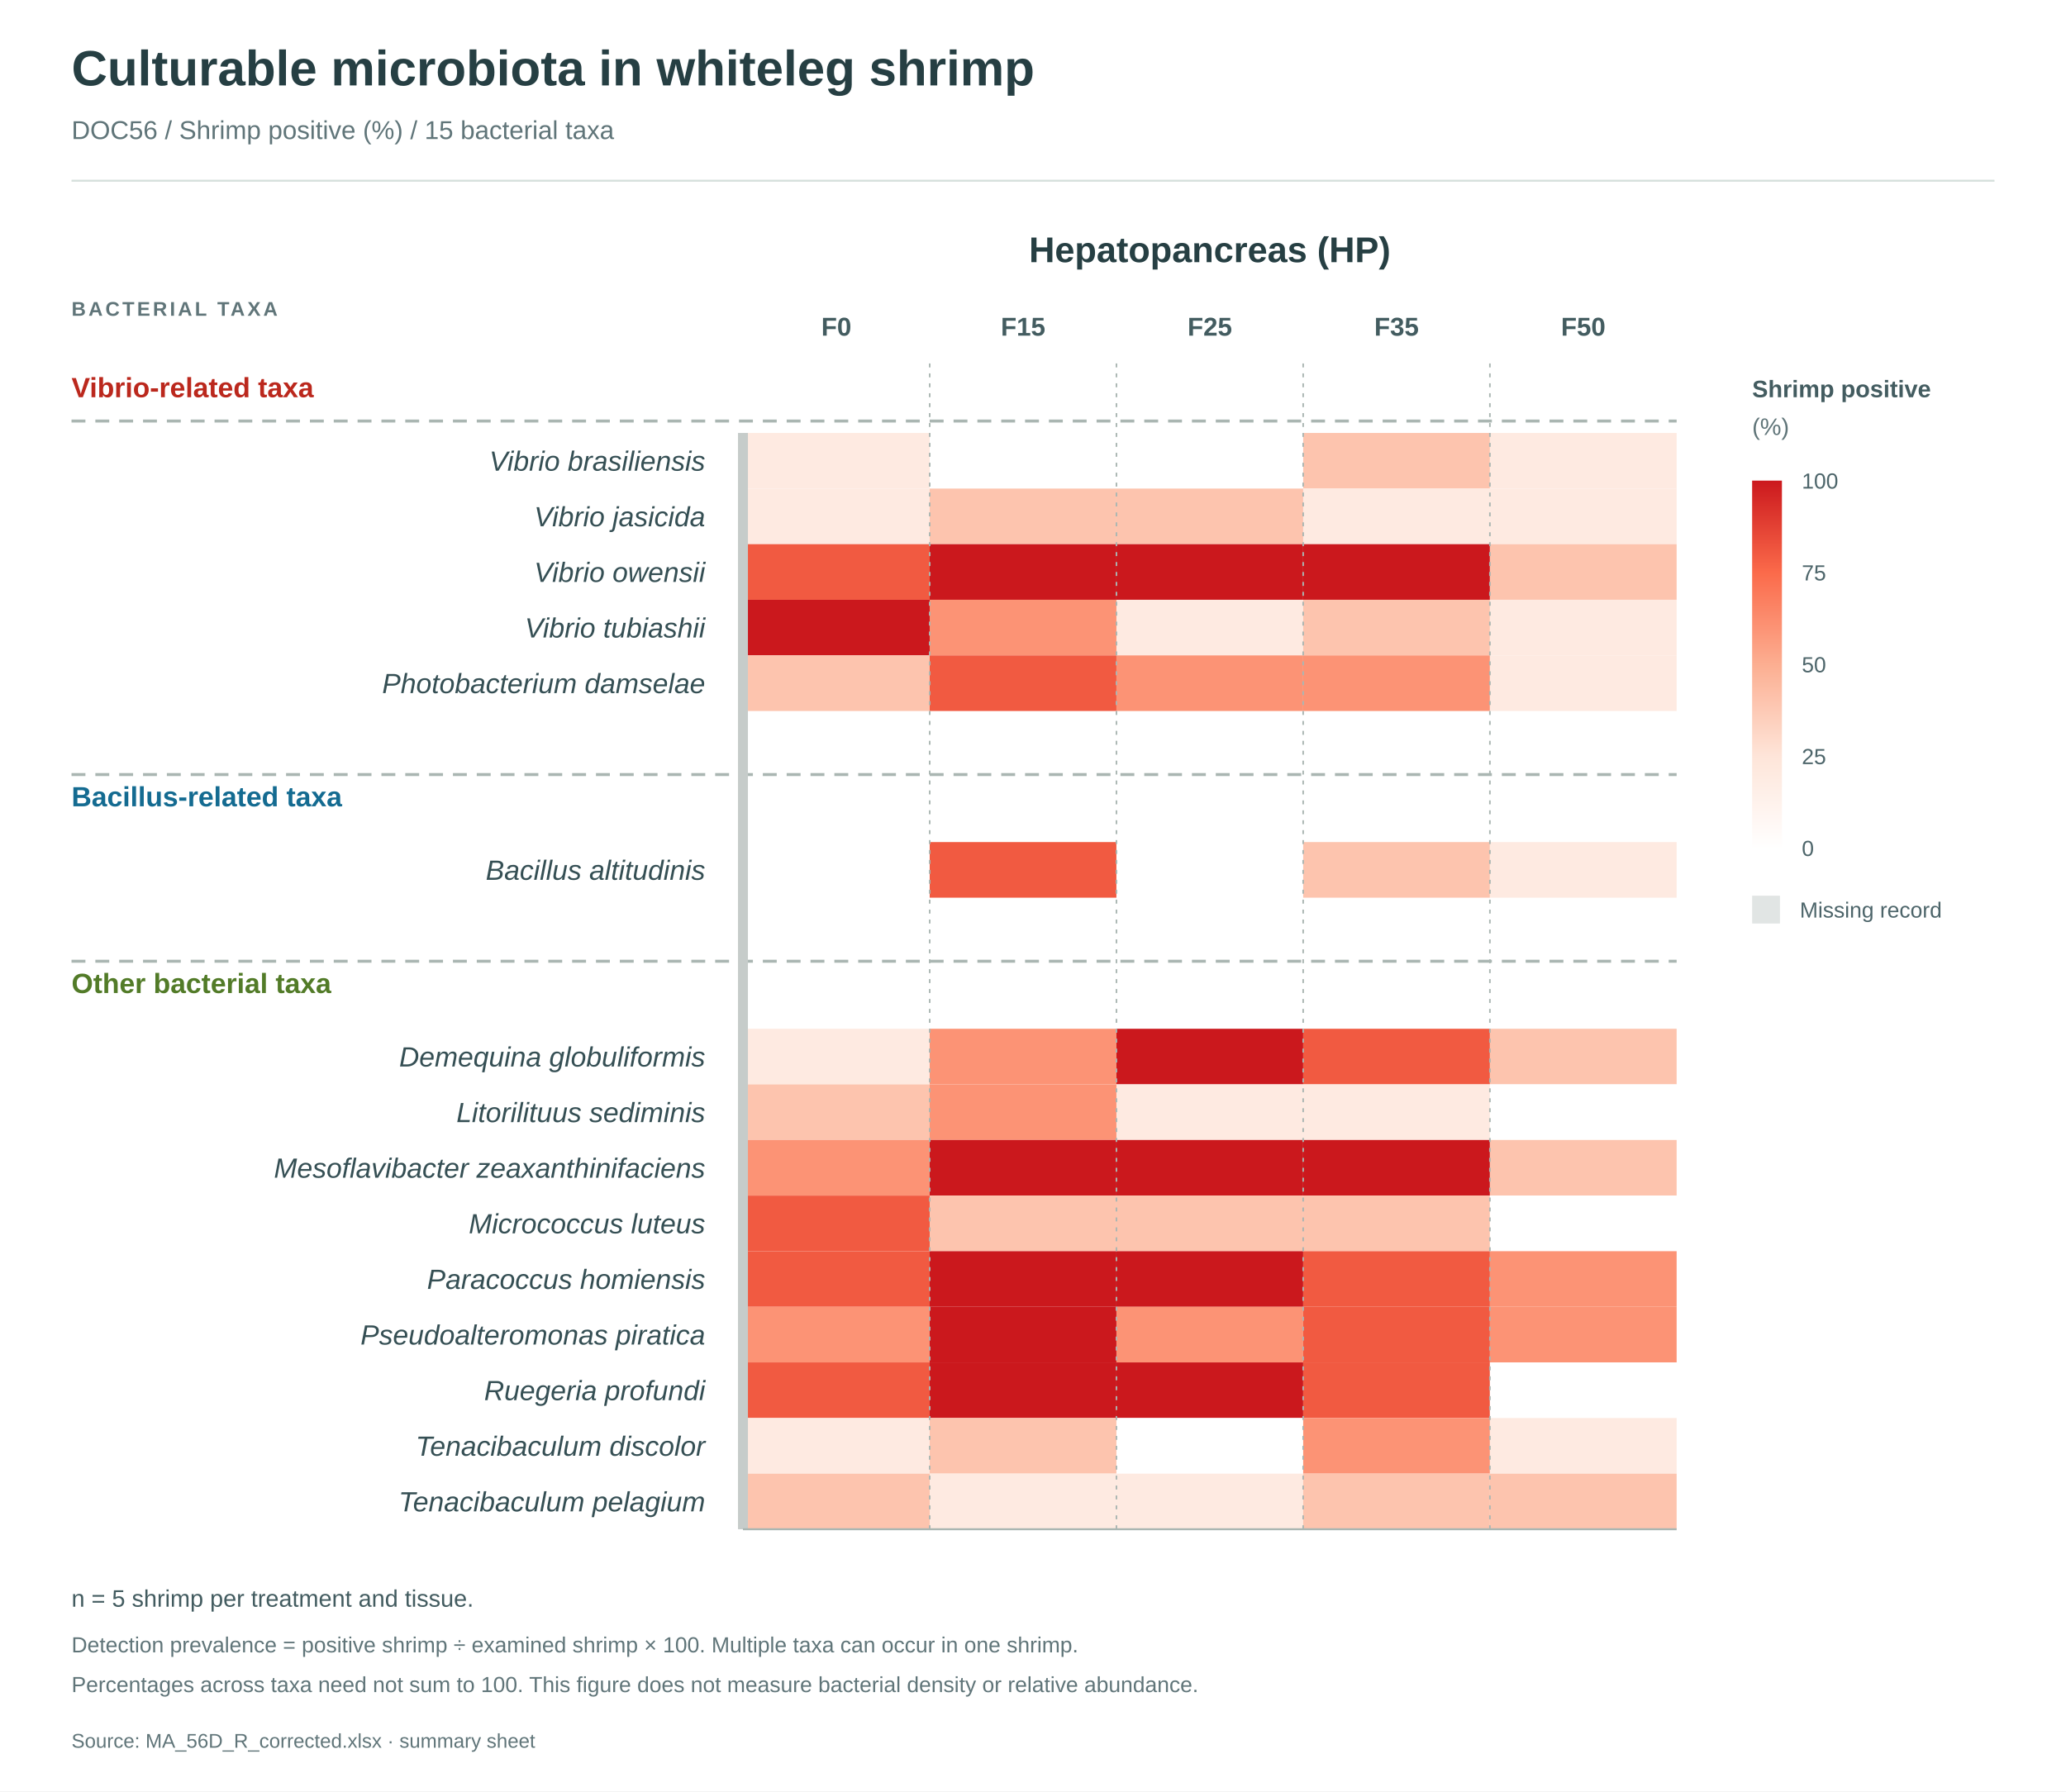
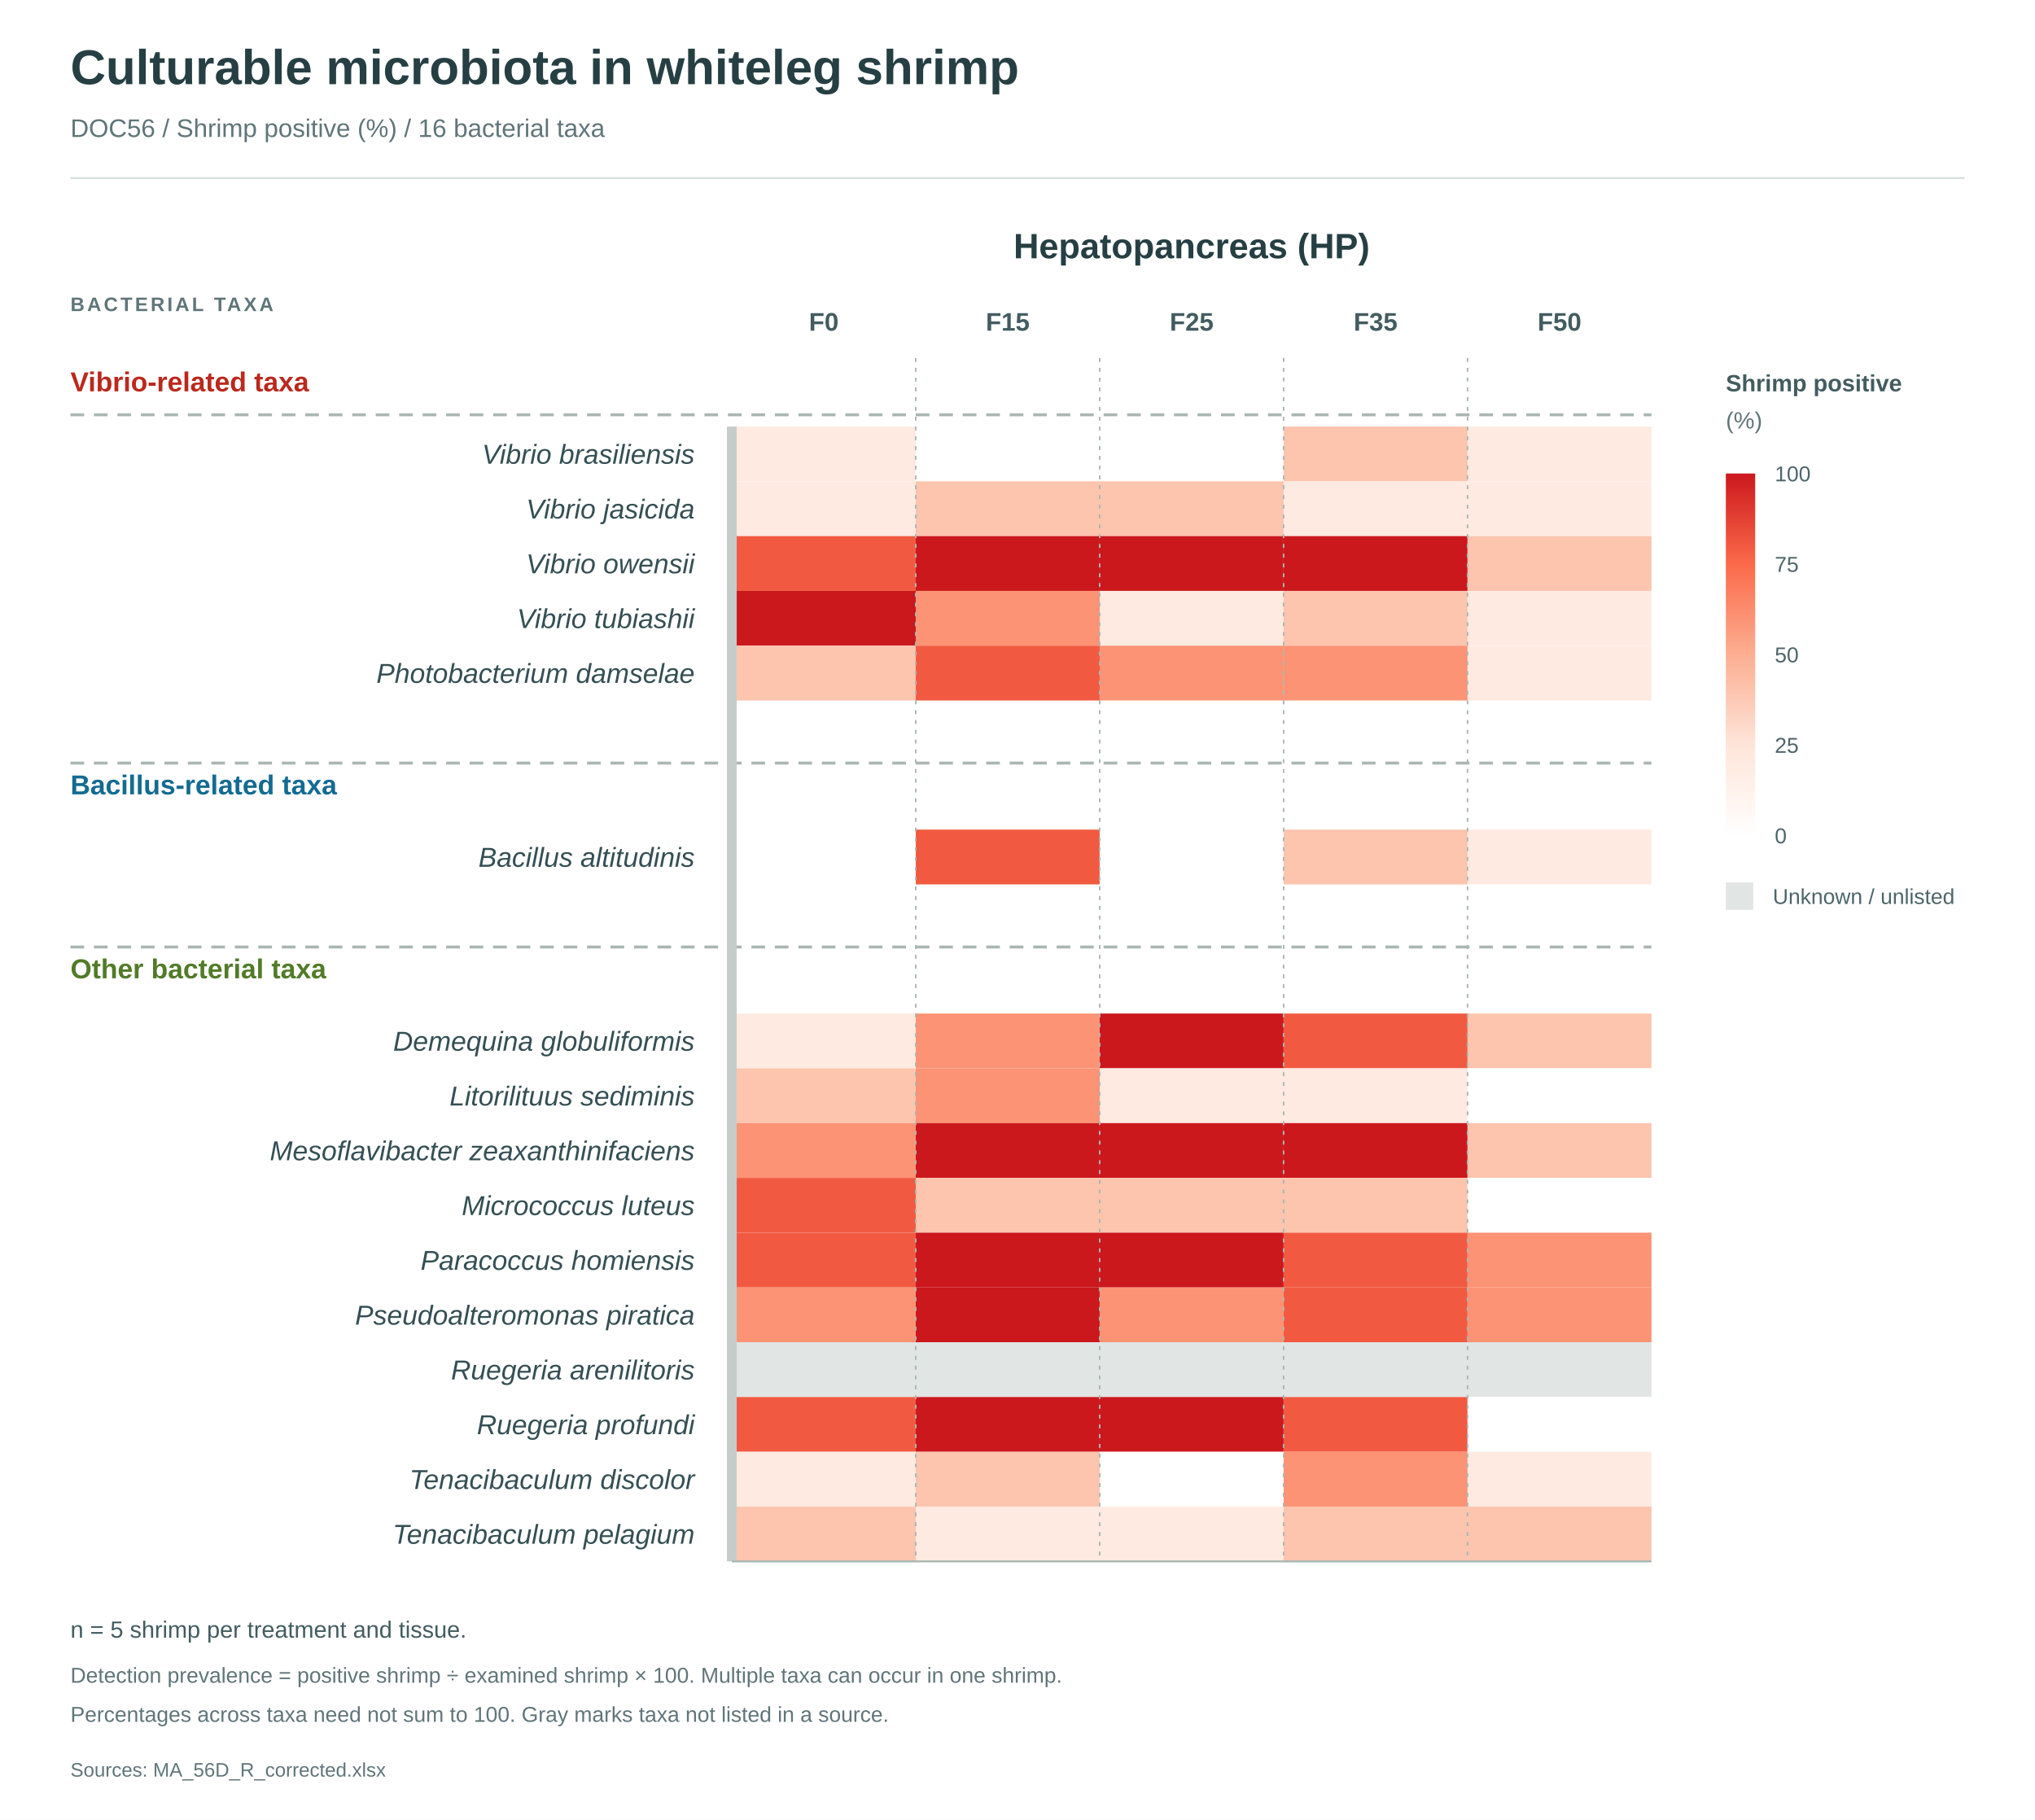
- <svg xmlns="http://www.w3.org/2000/svg" viewBox="0 0 1040 902" width="1040" height="902" class="heatmap single" role="img" aria-labelledby="heatmap-title" aria-describedby="heatmap-description" font-family="Arial, Helvetica, sans-serif" font-size="14">
+ <svg xmlns="http://www.w3.org/2000/svg" viewBox="0 0 1040 930" width="1040" height="930" class="heatmap single" role="img" aria-labelledby="heatmap-title" aria-describedby="heatmap-description" font-family="Arial, Helvetica, sans-serif" font-size="14">
  <g aria-hidden="true">
-     <rect width="1040" height="902" fill="#ffffff" />
+     <rect width="1040" height="930" fill="#ffffff" />
    <text x="36" y="43" font-size="25" font-weight="600" fill="#263f43">Culturable microbiota in whiteleg shrimp</text>
-     <text x="36" y="70" font-size="13" fill="#607579">DOC56  /  Shrimp positive (%)  /  15 bacterial taxa</text>
+     <text x="36" y="70" font-size="13" fill="#607579">DOC56  /  Shrimp positive (%)  /  16 bacterial taxa</text>
    <line x1="36" x2="1004" y1="91" y2="91" stroke="#d6e0dc" />
    <text x="36" y="159" font-size="10" font-weight="700" letter-spacing="1.3" fill="#607579">BACTERIAL TAXA</text>
    <text x="609" y="132" text-anchor="middle" font-size="18" font-weight="600" fill="#263f43">Hepatopancreas (HP)</text>
    <text x="421" y="169" text-anchor="middle" font-size="13" font-weight="700" fill="#435c60">F0</text>
    <text x="515" y="169" text-anchor="middle" font-size="13" font-weight="700" fill="#435c60">F15</text>
    <text x="609" y="169" text-anchor="middle" font-size="13" font-weight="700" fill="#435c60">F25</text>
    <text x="703" y="169" text-anchor="middle" font-size="13" font-weight="700" fill="#435c60">F35</text>
    <text x="797" y="169" text-anchor="middle" font-size="13" font-weight="700" fill="#435c60">F50</text>
    <text x="36" y="200" fill="#bb281d" font-size="14" font-weight="700">Vibrio-related taxa</text>
    <text x="36" y="406" fill="#146b91" font-size="14" font-weight="700">Bacillus-related taxa</text>
    <text x="36" y="500" fill="#527b28" font-size="14" font-weight="700">Other bacterial taxa</text>
    <text x="355" y="237" text-anchor="end" font-style="italic" font-size="14" fill="#354f54">Vibrio brasiliensis</text>
    <text x="355" y="265" text-anchor="end" font-style="italic" font-size="14" fill="#354f54">Vibrio jasicida</text>
    <text x="355" y="293" text-anchor="end" font-style="italic" font-size="14" fill="#354f54">Vibrio owensii</text>
    <text x="355" y="321" text-anchor="end" font-style="italic" font-size="14" fill="#354f54">Vibrio tubiashii</text>
    <text x="355" y="349" text-anchor="end" font-style="italic" font-size="14" fill="#354f54">Photobacterium damselae</text>
    <text x="355" y="443" text-anchor="end" font-style="italic" font-size="14" fill="#354f54">Bacillus altitudinis</text>
    <text x="355" y="537" text-anchor="end" font-style="italic" font-size="14" fill="#354f54">Demequina globuliformis</text>
    <text x="355" y="565" text-anchor="end" font-style="italic" font-size="14" fill="#354f54">Litorilituus sediminis</text>
    <text x="355" y="593" text-anchor="end" font-style="italic" font-size="14" fill="#354f54">Mesoflavibacter zeaxanthinifaciens</text>
    <text x="355" y="621" text-anchor="end" font-style="italic" font-size="14" fill="#354f54">Micrococcus luteus</text>
    <text x="355" y="649" text-anchor="end" font-style="italic" font-size="14" fill="#354f54">Paracoccus homiensis</text>
    <text x="355" y="677" text-anchor="end" font-style="italic" font-size="14" fill="#354f54">Pseudoalteromonas piratica</text>
-     <text x="355" y="705" text-anchor="end" font-style="italic" font-size="14" fill="#354f54">Ruegeria profundi</text>
-     <text x="355" y="733" text-anchor="end" font-style="italic" font-size="14" fill="#354f54">Tenacibaculum discolor</text>
-     <text x="355" y="761" text-anchor="end" font-style="italic" font-size="14" fill="#354f54">Tenacibaculum pelagium</text>
+     <text x="355" y="705" text-anchor="end" font-style="italic" font-size="14" fill="#354f54">Ruegeria arenilitoris</text>
+     <text x="355" y="733" text-anchor="end" font-style="italic" font-size="14" fill="#354f54">Ruegeria profundi</text>
+     <text x="355" y="761" text-anchor="end" font-style="italic" font-size="14" fill="#354f54">Tenacibaculum discolor</text>
+     <text x="355" y="789" text-anchor="end" font-style="italic" font-size="14" fill="#354f54">Tenacibaculum pelagium</text>
  </g>
  <g>
    <g>
-       <rect x="374" y="218" width="94" height="28" fill="#feeae1" class="cell" data-taxon="Vibrio brasiliensis" data-tissue="HP" data-treatment="F0" data-percent="20" />
-       <rect x="468" y="218" width="94" height="28" fill="#ffffff" class="cell" data-taxon="Vibrio brasiliensis" data-tissue="HP" data-treatment="F15" data-percent="0" />
-       <rect x="562" y="218" width="94" height="28" fill="#ffffff" class="cell" data-taxon="Vibrio brasiliensis" data-tissue="HP" data-treatment="F25" data-percent="0" />
-       <rect x="656" y="218" width="94" height="28" fill="#fdc4ae" class="cell" data-taxon="Vibrio brasiliensis" data-tissue="HP" data-treatment="F35" data-percent="40" />
-       <rect x="750" y="218" width="94" height="28" fill="#feeae1" class="cell" data-taxon="Vibrio brasiliensis" data-tissue="HP" data-treatment="F50" data-percent="20" />
+       <rect x="374" y="218" width="94" height="28" fill="#feeae1" class="cell" data-taxon="Vibrio brasiliensis" data-time="DOC56" data-tissue="HP" data-treatment="F0" data-percent="20" />
+       <rect x="468" y="218" width="94" height="28" fill="#ffffff" class="cell" data-taxon="Vibrio brasiliensis" data-time="DOC56" data-tissue="HP" data-treatment="F15" data-percent="0" />
+       <rect x="562" y="218" width="94" height="28" fill="#ffffff" class="cell" data-taxon="Vibrio brasiliensis" data-time="DOC56" data-tissue="HP" data-treatment="F25" data-percent="0" />
+       <rect x="656" y="218" width="94" height="28" fill="#fdc4ae" class="cell" data-taxon="Vibrio brasiliensis" data-time="DOC56" data-tissue="HP" data-treatment="F35" data-percent="40" />
+       <rect x="750" y="218" width="94" height="28" fill="#feeae1" class="cell" data-taxon="Vibrio brasiliensis" data-time="DOC56" data-tissue="HP" data-treatment="F50" data-percent="20" />
    </g>
    <g>
-       <rect x="374" y="246" width="94" height="28" fill="#feeae1" class="cell" data-taxon="Vibrio jasicida" data-tissue="HP" data-treatment="F0" data-percent="20" />
-       <rect x="468" y="246" width="94" height="28" fill="#fdc4ae" class="cell" data-taxon="Vibrio jasicida" data-tissue="HP" data-treatment="F15" data-percent="40" />
-       <rect x="562" y="246" width="94" height="28" fill="#fdc4ae" class="cell" data-taxon="Vibrio jasicida" data-tissue="HP" data-treatment="F25" data-percent="40" />
-       <rect x="656" y="246" width="94" height="28" fill="#feeae1" class="cell" data-taxon="Vibrio jasicida" data-tissue="HP" data-treatment="F35" data-percent="20" />
-       <rect x="750" y="246" width="94" height="28" fill="#feeae1" class="cell" data-taxon="Vibrio jasicida" data-tissue="HP" data-treatment="F50" data-percent="20" />
+       <rect x="374" y="246" width="94" height="28" fill="#feeae1" class="cell" data-taxon="Vibrio jasicida" data-time="DOC56" data-tissue="HP" data-treatment="F0" data-percent="20" />
+       <rect x="468" y="246" width="94" height="28" fill="#fdc4ae" class="cell" data-taxon="Vibrio jasicida" data-time="DOC56" data-tissue="HP" data-treatment="F15" data-percent="40" />
+       <rect x="562" y="246" width="94" height="28" fill="#fdc4ae" class="cell" data-taxon="Vibrio jasicida" data-time="DOC56" data-tissue="HP" data-treatment="F25" data-percent="40" />
+       <rect x="656" y="246" width="94" height="28" fill="#feeae1" class="cell" data-taxon="Vibrio jasicida" data-time="DOC56" data-tissue="HP" data-treatment="F35" data-percent="20" />
+       <rect x="750" y="246" width="94" height="28" fill="#feeae1" class="cell" data-taxon="Vibrio jasicida" data-time="DOC56" data-tissue="HP" data-treatment="F50" data-percent="20" />
    </g>
    <g>
-       <rect x="374" y="274" width="94" height="28" fill="#f15a41" class="cell" data-taxon="Vibrio owensii" data-tissue="HP" data-treatment="F0" data-percent="80" />
-       <rect x="468" y="274" width="94" height="28" fill="#cb181d" class="cell" data-taxon="Vibrio owensii" data-tissue="HP" data-treatment="F15" data-percent="100" />
-       <rect x="562" y="274" width="94" height="28" fill="#cb181d" class="cell" data-taxon="Vibrio owensii" data-tissue="HP" data-treatment="F25" data-percent="100" />
-       <rect x="656" y="274" width="94" height="28" fill="#cb181d" class="cell" data-taxon="Vibrio owensii" data-tissue="HP" data-treatment="F35" data-percent="100" />
-       <rect x="750" y="274" width="94" height="28" fill="#fdc4ae" class="cell" data-taxon="Vibrio owensii" data-tissue="HP" data-treatment="F50" data-percent="40" />
+       <rect x="374" y="274" width="94" height="28" fill="#f15a41" class="cell" data-taxon="Vibrio owensii" data-time="DOC56" data-tissue="HP" data-treatment="F0" data-percent="80" />
+       <rect x="468" y="274" width="94" height="28" fill="#cb181d" class="cell" data-taxon="Vibrio owensii" data-time="DOC56" data-tissue="HP" data-treatment="F15" data-percent="100" />
+       <rect x="562" y="274" width="94" height="28" fill="#cb181d" class="cell" data-taxon="Vibrio owensii" data-time="DOC56" data-tissue="HP" data-treatment="F25" data-percent="100" />
+       <rect x="656" y="274" width="94" height="28" fill="#cb181d" class="cell" data-taxon="Vibrio owensii" data-time="DOC56" data-tissue="HP" data-treatment="F35" data-percent="100" />
+       <rect x="750" y="274" width="94" height="28" fill="#fdc4ae" class="cell" data-taxon="Vibrio owensii" data-time="DOC56" data-tissue="HP" data-treatment="F50" data-percent="40" />
    </g>
    <g>
-       <rect x="374" y="302" width="94" height="28" fill="#cb181d" class="cell" data-taxon="Vibrio tubiashii" data-tissue="HP" data-treatment="F0" data-percent="100" />
-       <rect x="468" y="302" width="94" height="28" fill="#fc9375" class="cell" data-taxon="Vibrio tubiashii" data-tissue="HP" data-treatment="F15" data-percent="60" />
-       <rect x="562" y="302" width="94" height="28" fill="#feeae1" class="cell" data-taxon="Vibrio tubiashii" data-tissue="HP" data-treatment="F25" data-percent="20" />
-       <rect x="656" y="302" width="94" height="28" fill="#fdc4ae" class="cell" data-taxon="Vibrio tubiashii" data-tissue="HP" data-treatment="F35" data-percent="40" />
-       <rect x="750" y="302" width="94" height="28" fill="#feeae1" class="cell" data-taxon="Vibrio tubiashii" data-tissue="HP" data-treatment="F50" data-percent="20" />
+       <rect x="374" y="302" width="94" height="28" fill="#cb181d" class="cell" data-taxon="Vibrio tubiashii" data-time="DOC56" data-tissue="HP" data-treatment="F0" data-percent="100" />
+       <rect x="468" y="302" width="94" height="28" fill="#fc9375" class="cell" data-taxon="Vibrio tubiashii" data-time="DOC56" data-tissue="HP" data-treatment="F15" data-percent="60" />
+       <rect x="562" y="302" width="94" height="28" fill="#feeae1" class="cell" data-taxon="Vibrio tubiashii" data-time="DOC56" data-tissue="HP" data-treatment="F25" data-percent="20" />
+       <rect x="656" y="302" width="94" height="28" fill="#fdc4ae" class="cell" data-taxon="Vibrio tubiashii" data-time="DOC56" data-tissue="HP" data-treatment="F35" data-percent="40" />
+       <rect x="750" y="302" width="94" height="28" fill="#feeae1" class="cell" data-taxon="Vibrio tubiashii" data-time="DOC56" data-tissue="HP" data-treatment="F50" data-percent="20" />
    </g>
    <g>
-       <rect x="374" y="330" width="94" height="28" fill="#fdc4ae" class="cell" data-taxon="Photobacterium damselae" data-tissue="HP" data-treatment="F0" data-percent="40" />
-       <rect x="468" y="330" width="94" height="28" fill="#f15a41" class="cell" data-taxon="Photobacterium damselae" data-tissue="HP" data-treatment="F15" data-percent="80" />
-       <rect x="562" y="330" width="94" height="28" fill="#fc9375" class="cell" data-taxon="Photobacterium damselae" data-tissue="HP" data-treatment="F25" data-percent="60" />
-       <rect x="656" y="330" width="94" height="28" fill="#fc9375" class="cell" data-taxon="Photobacterium damselae" data-tissue="HP" data-treatment="F35" data-percent="60" />
-       <rect x="750" y="330" width="94" height="28" fill="#feeae1" class="cell" data-taxon="Photobacterium damselae" data-tissue="HP" data-treatment="F50" data-percent="20" />
+       <rect x="374" y="330" width="94" height="28" fill="#fdc4ae" class="cell" data-taxon="Photobacterium damselae" data-time="DOC56" data-tissue="HP" data-treatment="F0" data-percent="40" />
+       <rect x="468" y="330" width="94" height="28" fill="#f15a41" class="cell" data-taxon="Photobacterium damselae" data-time="DOC56" data-tissue="HP" data-treatment="F15" data-percent="80" />
+       <rect x="562" y="330" width="94" height="28" fill="#fc9375" class="cell" data-taxon="Photobacterium damselae" data-time="DOC56" data-tissue="HP" data-treatment="F25" data-percent="60" />
+       <rect x="656" y="330" width="94" height="28" fill="#fc9375" class="cell" data-taxon="Photobacterium damselae" data-time="DOC56" data-tissue="HP" data-treatment="F35" data-percent="60" />
+       <rect x="750" y="330" width="94" height="28" fill="#feeae1" class="cell" data-taxon="Photobacterium damselae" data-time="DOC56" data-tissue="HP" data-treatment="F50" data-percent="20" />
    </g>
    <g>
-       <rect x="374" y="424" width="94" height="28" fill="#ffffff" class="cell" data-taxon="Bacillus altitudinis" data-tissue="HP" data-treatment="F0" data-percent="0" />
-       <rect x="468" y="424" width="94" height="28" fill="#f15a41" class="cell" data-taxon="Bacillus altitudinis" data-tissue="HP" data-treatment="F15" data-percent="80" />
-       <rect x="562" y="424" width="94" height="28" fill="#ffffff" class="cell" data-taxon="Bacillus altitudinis" data-tissue="HP" data-treatment="F25" data-percent="0" />
-       <rect x="656" y="424" width="94" height="28" fill="#fdc4ae" class="cell" data-taxon="Bacillus altitudinis" data-tissue="HP" data-treatment="F35" data-percent="40" />
-       <rect x="750" y="424" width="94" height="28" fill="#feeae1" class="cell" data-taxon="Bacillus altitudinis" data-tissue="HP" data-treatment="F50" data-percent="20" />
+       <rect x="374" y="424" width="94" height="28" fill="#ffffff" class="cell" data-taxon="Bacillus altitudinis" data-time="DOC56" data-tissue="HP" data-treatment="F0" data-percent="0" />
+       <rect x="468" y="424" width="94" height="28" fill="#f15a41" class="cell" data-taxon="Bacillus altitudinis" data-time="DOC56" data-tissue="HP" data-treatment="F15" data-percent="80" />
+       <rect x="562" y="424" width="94" height="28" fill="#ffffff" class="cell" data-taxon="Bacillus altitudinis" data-time="DOC56" data-tissue="HP" data-treatment="F25" data-percent="0" />
+       <rect x="656" y="424" width="94" height="28" fill="#fdc4ae" class="cell" data-taxon="Bacillus altitudinis" data-time="DOC56" data-tissue="HP" data-treatment="F35" data-percent="40" />
+       <rect x="750" y="424" width="94" height="28" fill="#feeae1" class="cell" data-taxon="Bacillus altitudinis" data-time="DOC56" data-tissue="HP" data-treatment="F50" data-percent="20" />
    </g>
    <g>
-       <rect x="374" y="518" width="94" height="28" fill="#feeae1" class="cell" data-taxon="Demequina globuliformis" data-tissue="HP" data-treatment="F0" data-percent="20" />
-       <rect x="468" y="518" width="94" height="28" fill="#fc9375" class="cell" data-taxon="Demequina globuliformis" data-tissue="HP" data-treatment="F15" data-percent="60" />
-       <rect x="562" y="518" width="94" height="28" fill="#cb181d" class="cell" data-taxon="Demequina globuliformis" data-tissue="HP" data-treatment="F25" data-percent="100" />
-       <rect x="656" y="518" width="94" height="28" fill="#f15a41" class="cell" data-taxon="Demequina globuliformis" data-tissue="HP" data-treatment="F35" data-percent="80" />
-       <rect x="750" y="518" width="94" height="28" fill="#fdc4ae" class="cell" data-taxon="Demequina globuliformis" data-tissue="HP" data-treatment="F50" data-percent="40" />
+       <rect x="374" y="518" width="94" height="28" fill="#feeae1" class="cell" data-taxon="Demequina globuliformis" data-time="DOC56" data-tissue="HP" data-treatment="F0" data-percent="20" />
+       <rect x="468" y="518" width="94" height="28" fill="#fc9375" class="cell" data-taxon="Demequina globuliformis" data-time="DOC56" data-tissue="HP" data-treatment="F15" data-percent="60" />
+       <rect x="562" y="518" width="94" height="28" fill="#cb181d" class="cell" data-taxon="Demequina globuliformis" data-time="DOC56" data-tissue="HP" data-treatment="F25" data-percent="100" />
+       <rect x="656" y="518" width="94" height="28" fill="#f15a41" class="cell" data-taxon="Demequina globuliformis" data-time="DOC56" data-tissue="HP" data-treatment="F35" data-percent="80" />
+       <rect x="750" y="518" width="94" height="28" fill="#fdc4ae" class="cell" data-taxon="Demequina globuliformis" data-time="DOC56" data-tissue="HP" data-treatment="F50" data-percent="40" />
    </g>
    <g>
-       <rect x="374" y="546" width="94" height="28" fill="#fdc4ae" class="cell" data-taxon="Litorilituus sediminis" data-tissue="HP" data-treatment="F0" data-percent="40" />
-       <rect x="468" y="546" width="94" height="28" fill="#fc9375" class="cell" data-taxon="Litorilituus sediminis" data-tissue="HP" data-treatment="F15" data-percent="60" />
-       <rect x="562" y="546" width="94" height="28" fill="#feeae1" class="cell" data-taxon="Litorilituus sediminis" data-tissue="HP" data-treatment="F25" data-percent="20" />
-       <rect x="656" y="546" width="94" height="28" fill="#feeae1" class="cell" data-taxon="Litorilituus sediminis" data-tissue="HP" data-treatment="F35" data-percent="20" />
-       <rect x="750" y="546" width="94" height="28" fill="#ffffff" class="cell" data-taxon="Litorilituus sediminis" data-tissue="HP" data-treatment="F50" data-percent="0" />
+       <rect x="374" y="546" width="94" height="28" fill="#fdc4ae" class="cell" data-taxon="Litorilituus sediminis" data-time="DOC56" data-tissue="HP" data-treatment="F0" data-percent="40" />
+       <rect x="468" y="546" width="94" height="28" fill="#fc9375" class="cell" data-taxon="Litorilituus sediminis" data-time="DOC56" data-tissue="HP" data-treatment="F15" data-percent="60" />
+       <rect x="562" y="546" width="94" height="28" fill="#feeae1" class="cell" data-taxon="Litorilituus sediminis" data-time="DOC56" data-tissue="HP" data-treatment="F25" data-percent="20" />
+       <rect x="656" y="546" width="94" height="28" fill="#feeae1" class="cell" data-taxon="Litorilituus sediminis" data-time="DOC56" data-tissue="HP" data-treatment="F35" data-percent="20" />
+       <rect x="750" y="546" width="94" height="28" fill="#ffffff" class="cell" data-taxon="Litorilituus sediminis" data-time="DOC56" data-tissue="HP" data-treatment="F50" data-percent="0" />
    </g>
    <g>
-       <rect x="374" y="574" width="94" height="28" fill="#fc9375" class="cell" data-taxon="Mesoflavibacter zeaxanthinifaciens" data-tissue="HP" data-treatment="F0" data-percent="60" />
-       <rect x="468" y="574" width="94" height="28" fill="#cb181d" class="cell" data-taxon="Mesoflavibacter zeaxanthinifaciens" data-tissue="HP" data-treatment="F15" data-percent="100" />
-       <rect x="562" y="574" width="94" height="28" fill="#cb181d" class="cell" data-taxon="Mesoflavibacter zeaxanthinifaciens" data-tissue="HP" data-treatment="F25" data-percent="100" />
-       <rect x="656" y="574" width="94" height="28" fill="#cb181d" class="cell" data-taxon="Mesoflavibacter zeaxanthinifaciens" data-tissue="HP" data-treatment="F35" data-percent="100" />
-       <rect x="750" y="574" width="94" height="28" fill="#fdc4ae" class="cell" data-taxon="Mesoflavibacter zeaxanthinifaciens" data-tissue="HP" data-treatment="F50" data-percent="40" />
+       <rect x="374" y="574" width="94" height="28" fill="#fc9375" class="cell" data-taxon="Mesoflavibacter zeaxanthinifaciens" data-time="DOC56" data-tissue="HP" data-treatment="F0" data-percent="60" />
+       <rect x="468" y="574" width="94" height="28" fill="#cb181d" class="cell" data-taxon="Mesoflavibacter zeaxanthinifaciens" data-time="DOC56" data-tissue="HP" data-treatment="F15" data-percent="100" />
+       <rect x="562" y="574" width="94" height="28" fill="#cb181d" class="cell" data-taxon="Mesoflavibacter zeaxanthinifaciens" data-time="DOC56" data-tissue="HP" data-treatment="F25" data-percent="100" />
+       <rect x="656" y="574" width="94" height="28" fill="#cb181d" class="cell" data-taxon="Mesoflavibacter zeaxanthinifaciens" data-time="DOC56" data-tissue="HP" data-treatment="F35" data-percent="100" />
+       <rect x="750" y="574" width="94" height="28" fill="#fdc4ae" class="cell" data-taxon="Mesoflavibacter zeaxanthinifaciens" data-time="DOC56" data-tissue="HP" data-treatment="F50" data-percent="40" />
    </g>
    <g>
-       <rect x="374" y="602" width="94" height="28" fill="#f15a41" class="cell" data-taxon="Micrococcus luteus" data-tissue="HP" data-treatment="F0" data-percent="80" />
-       <rect x="468" y="602" width="94" height="28" fill="#fdc4ae" class="cell" data-taxon="Micrococcus luteus" data-tissue="HP" data-treatment="F15" data-percent="40" />
-       <rect x="562" y="602" width="94" height="28" fill="#fdc4ae" class="cell" data-taxon="Micrococcus luteus" data-tissue="HP" data-treatment="F25" data-percent="40" />
-       <rect x="656" y="602" width="94" height="28" fill="#fdc4ae" class="cell" data-taxon="Micrococcus luteus" data-tissue="HP" data-treatment="F35" data-percent="40" />
-       <rect x="750" y="602" width="94" height="28" fill="#ffffff" class="cell" data-taxon="Micrococcus luteus" data-tissue="HP" data-treatment="F50" data-percent="0" />
+       <rect x="374" y="602" width="94" height="28" fill="#f15a41" class="cell" data-taxon="Micrococcus luteus" data-time="DOC56" data-tissue="HP" data-treatment="F0" data-percent="80" />
+       <rect x="468" y="602" width="94" height="28" fill="#fdc4ae" class="cell" data-taxon="Micrococcus luteus" data-time="DOC56" data-tissue="HP" data-treatment="F15" data-percent="40" />
+       <rect x="562" y="602" width="94" height="28" fill="#fdc4ae" class="cell" data-taxon="Micrococcus luteus" data-time="DOC56" data-tissue="HP" data-treatment="F25" data-percent="40" />
+       <rect x="656" y="602" width="94" height="28" fill="#fdc4ae" class="cell" data-taxon="Micrococcus luteus" data-time="DOC56" data-tissue="HP" data-treatment="F35" data-percent="40" />
+       <rect x="750" y="602" width="94" height="28" fill="#ffffff" class="cell" data-taxon="Micrococcus luteus" data-time="DOC56" data-tissue="HP" data-treatment="F50" data-percent="0" />
    </g>
    <g>
-       <rect x="374" y="630" width="94" height="28" fill="#f15a41" class="cell" data-taxon="Paracoccus homiensis" data-tissue="HP" data-treatment="F0" data-percent="80" />
-       <rect x="468" y="630" width="94" height="28" fill="#cb181d" class="cell" data-taxon="Paracoccus homiensis" data-tissue="HP" data-treatment="F15" data-percent="100" />
-       <rect x="562" y="630" width="94" height="28" fill="#cb181d" class="cell" data-taxon="Paracoccus homiensis" data-tissue="HP" data-treatment="F25" data-percent="100" />
-       <rect x="656" y="630" width="94" height="28" fill="#f15a41" class="cell" data-taxon="Paracoccus homiensis" data-tissue="HP" data-treatment="F35" data-percent="80" />
-       <rect x="750" y="630" width="94" height="28" fill="#fc9375" class="cell" data-taxon="Paracoccus homiensis" data-tissue="HP" data-treatment="F50" data-percent="60" />
+       <rect x="374" y="630" width="94" height="28" fill="#f15a41" class="cell" data-taxon="Paracoccus homiensis" data-time="DOC56" data-tissue="HP" data-treatment="F0" data-percent="80" />
+       <rect x="468" y="630" width="94" height="28" fill="#cb181d" class="cell" data-taxon="Paracoccus homiensis" data-time="DOC56" data-tissue="HP" data-treatment="F15" data-percent="100" />
+       <rect x="562" y="630" width="94" height="28" fill="#cb181d" class="cell" data-taxon="Paracoccus homiensis" data-time="DOC56" data-tissue="HP" data-treatment="F25" data-percent="100" />
+       <rect x="656" y="630" width="94" height="28" fill="#f15a41" class="cell" data-taxon="Paracoccus homiensis" data-time="DOC56" data-tissue="HP" data-treatment="F35" data-percent="80" />
+       <rect x="750" y="630" width="94" height="28" fill="#fc9375" class="cell" data-taxon="Paracoccus homiensis" data-time="DOC56" data-tissue="HP" data-treatment="F50" data-percent="60" />
    </g>
    <g>
-       <rect x="374" y="658" width="94" height="28" fill="#fc9375" class="cell" data-taxon="Pseudoalteromonas piratica" data-tissue="HP" data-treatment="F0" data-percent="60" />
-       <rect x="468" y="658" width="94" height="28" fill="#cb181d" class="cell" data-taxon="Pseudoalteromonas piratica" data-tissue="HP" data-treatment="F15" data-percent="100" />
-       <rect x="562" y="658" width="94" height="28" fill="#fc9375" class="cell" data-taxon="Pseudoalteromonas piratica" data-tissue="HP" data-treatment="F25" data-percent="60" />
-       <rect x="656" y="658" width="94" height="28" fill="#f15a41" class="cell" data-taxon="Pseudoalteromonas piratica" data-tissue="HP" data-treatment="F35" data-percent="80" />
-       <rect x="750" y="658" width="94" height="28" fill="#fc9375" class="cell" data-taxon="Pseudoalteromonas piratica" data-tissue="HP" data-treatment="F50" data-percent="60" />
+       <rect x="374" y="658" width="94" height="28" fill="#fc9375" class="cell" data-taxon="Pseudoalteromonas piratica" data-time="DOC56" data-tissue="HP" data-treatment="F0" data-percent="60" />
+       <rect x="468" y="658" width="94" height="28" fill="#cb181d" class="cell" data-taxon="Pseudoalteromonas piratica" data-time="DOC56" data-tissue="HP" data-treatment="F15" data-percent="100" />
+       <rect x="562" y="658" width="94" height="28" fill="#fc9375" class="cell" data-taxon="Pseudoalteromonas piratica" data-time="DOC56" data-tissue="HP" data-treatment="F25" data-percent="60" />
+       <rect x="656" y="658" width="94" height="28" fill="#f15a41" class="cell" data-taxon="Pseudoalteromonas piratica" data-time="DOC56" data-tissue="HP" data-treatment="F35" data-percent="80" />
+       <rect x="750" y="658" width="94" height="28" fill="#fc9375" class="cell" data-taxon="Pseudoalteromonas piratica" data-time="DOC56" data-tissue="HP" data-treatment="F50" data-percent="60" />
    </g>
    <g>
-       <rect x="374" y="686" width="94" height="28" fill="#f15a41" class="cell" data-taxon="Ruegeria profundi" data-tissue="HP" data-treatment="F0" data-percent="80" />
-       <rect x="468" y="686" width="94" height="28" fill="#cb181d" class="cell" data-taxon="Ruegeria profundi" data-tissue="HP" data-treatment="F15" data-percent="100" />
-       <rect x="562" y="686" width="94" height="28" fill="#cb181d" class="cell" data-taxon="Ruegeria profundi" data-tissue="HP" data-treatment="F25" data-percent="100" />
-       <rect x="656" y="686" width="94" height="28" fill="#f15a41" class="cell" data-taxon="Ruegeria profundi" data-tissue="HP" data-treatment="F35" data-percent="80" />
-       <rect x="750" y="686" width="94" height="28" fill="#ffffff" class="cell" data-taxon="Ruegeria profundi" data-tissue="HP" data-treatment="F50" data-percent="0" />
+       <rect x="374" y="686" width="94" height="28" fill="#e1e5e4" class="cell" data-taxon="Ruegeria arenilitoris" data-time="DOC56" data-tissue="HP" data-treatment="F0" data-percent="missing" />
+       <rect x="468" y="686" width="94" height="28" fill="#e1e5e4" class="cell" data-taxon="Ruegeria arenilitoris" data-time="DOC56" data-tissue="HP" data-treatment="F15" data-percent="missing" />
+       <rect x="562" y="686" width="94" height="28" fill="#e1e5e4" class="cell" data-taxon="Ruegeria arenilitoris" data-time="DOC56" data-tissue="HP" data-treatment="F25" data-percent="missing" />
+       <rect x="656" y="686" width="94" height="28" fill="#e1e5e4" class="cell" data-taxon="Ruegeria arenilitoris" data-time="DOC56" data-tissue="HP" data-treatment="F35" data-percent="missing" />
+       <rect x="750" y="686" width="94" height="28" fill="#e1e5e4" class="cell" data-taxon="Ruegeria arenilitoris" data-time="DOC56" data-tissue="HP" data-treatment="F50" data-percent="missing" />
    </g>
    <g>
-       <rect x="374" y="714" width="94" height="28" fill="#feeae1" class="cell" data-taxon="Tenacibaculum discolor" data-tissue="HP" data-treatment="F0" data-percent="20" />
-       <rect x="468" y="714" width="94" height="28" fill="#fdc4ae" class="cell" data-taxon="Tenacibaculum discolor" data-tissue="HP" data-treatment="F15" data-percent="40" />
-       <rect x="562" y="714" width="94" height="28" fill="#ffffff" class="cell" data-taxon="Tenacibaculum discolor" data-tissue="HP" data-treatment="F25" data-percent="0" />
-       <rect x="656" y="714" width="94" height="28" fill="#fc9375" class="cell" data-taxon="Tenacibaculum discolor" data-tissue="HP" data-treatment="F35" data-percent="60" />
-       <rect x="750" y="714" width="94" height="28" fill="#feeae1" class="cell" data-taxon="Tenacibaculum discolor" data-tissue="HP" data-treatment="F50" data-percent="20" />
+       <rect x="374" y="714" width="94" height="28" fill="#f15a41" class="cell" data-taxon="Ruegeria profundi" data-time="DOC56" data-tissue="HP" data-treatment="F0" data-percent="80" />
+       <rect x="468" y="714" width="94" height="28" fill="#cb181d" class="cell" data-taxon="Ruegeria profundi" data-time="DOC56" data-tissue="HP" data-treatment="F15" data-percent="100" />
+       <rect x="562" y="714" width="94" height="28" fill="#cb181d" class="cell" data-taxon="Ruegeria profundi" data-time="DOC56" data-tissue="HP" data-treatment="F25" data-percent="100" />
+       <rect x="656" y="714" width="94" height="28" fill="#f15a41" class="cell" data-taxon="Ruegeria profundi" data-time="DOC56" data-tissue="HP" data-treatment="F35" data-percent="80" />
+       <rect x="750" y="714" width="94" height="28" fill="#ffffff" class="cell" data-taxon="Ruegeria profundi" data-time="DOC56" data-tissue="HP" data-treatment="F50" data-percent="0" />
    </g>
    <g>
-       <rect x="374" y="742" width="94" height="28" fill="#fdc4ae" class="cell" data-taxon="Tenacibaculum pelagium" data-tissue="HP" data-treatment="F0" data-percent="40" />
-       <rect x="468" y="742" width="94" height="28" fill="#feeae1" class="cell" data-taxon="Tenacibaculum pelagium" data-tissue="HP" data-treatment="F15" data-percent="20" />
-       <rect x="562" y="742" width="94" height="28" fill="#feeae1" class="cell" data-taxon="Tenacibaculum pelagium" data-tissue="HP" data-treatment="F25" data-percent="20" />
-       <rect x="656" y="742" width="94" height="28" fill="#fdc4ae" class="cell" data-taxon="Tenacibaculum pelagium" data-tissue="HP" data-treatment="F35" data-percent="40" />
-       <rect x="750" y="742" width="94" height="28" fill="#fdc4ae" class="cell" data-taxon="Tenacibaculum pelagium" data-tissue="HP" data-treatment="F50" data-percent="40" />
+       <rect x="374" y="742" width="94" height="28" fill="#feeae1" class="cell" data-taxon="Tenacibaculum discolor" data-time="DOC56" data-tissue="HP" data-treatment="F0" data-percent="20" />
+       <rect x="468" y="742" width="94" height="28" fill="#fdc4ae" class="cell" data-taxon="Tenacibaculum discolor" data-time="DOC56" data-tissue="HP" data-treatment="F15" data-percent="40" />
+       <rect x="562" y="742" width="94" height="28" fill="#ffffff" class="cell" data-taxon="Tenacibaculum discolor" data-time="DOC56" data-tissue="HP" data-treatment="F25" data-percent="0" />
+       <rect x="656" y="742" width="94" height="28" fill="#fc9375" class="cell" data-taxon="Tenacibaculum discolor" data-time="DOC56" data-tissue="HP" data-treatment="F35" data-percent="60" />
+       <rect x="750" y="742" width="94" height="28" fill="#feeae1" class="cell" data-taxon="Tenacibaculum discolor" data-time="DOC56" data-tissue="HP" data-treatment="F50" data-percent="20" />
+     </g>
+     <g>
+       <rect x="374" y="770" width="94" height="28" fill="#fdc4ae" class="cell" data-taxon="Tenacibaculum pelagium" data-time="DOC56" data-tissue="HP" data-treatment="F0" data-percent="40" />
+       <rect x="468" y="770" width="94" height="28" fill="#feeae1" class="cell" data-taxon="Tenacibaculum pelagium" data-time="DOC56" data-tissue="HP" data-treatment="F15" data-percent="20" />
+       <rect x="562" y="770" width="94" height="28" fill="#feeae1" class="cell" data-taxon="Tenacibaculum pelagium" data-time="DOC56" data-tissue="HP" data-treatment="F25" data-percent="20" />
+       <rect x="656" y="770" width="94" height="28" fill="#fdc4ae" class="cell" data-taxon="Tenacibaculum pelagium" data-time="DOC56" data-tissue="HP" data-treatment="F35" data-percent="40" />
+       <rect x="750" y="770" width="94" height="28" fill="#fdc4ae" class="cell" data-taxon="Tenacibaculum pelagium" data-time="DOC56" data-tissue="HP" data-treatment="F50" data-percent="40" />
    </g>
  </g>
  <g aria-hidden="true" pointer-events="none">
    <line class="section-rule" x1="36" x2="844" y1="212" y2="212" stroke="#aab6b2" stroke-width="1.5" stroke-dasharray="7 5" />
    <line class="section-rule" x1="36" x2="844" y1="390" y2="390" stroke="#aab6b2" stroke-width="1.5" stroke-dasharray="7 5" />
    <line class="section-rule" x1="36" x2="844" y1="484" y2="484" stroke="#aab6b2" stroke-width="1.5" stroke-dasharray="7 5" />
-     <line class="taxon-divider" x1="374" x2="374" y1="218" y2="770" stroke="#c6ccca" stroke-width="5" />
-     <line class="treatment-rule" x1="468" x2="468" y1="183" y2="770" stroke="#aab6b2" stroke-width="0.8" stroke-dasharray="2 3" />
-     <line class="treatment-rule" x1="562" x2="562" y1="183" y2="770" stroke="#aab6b2" stroke-width="0.8" stroke-dasharray="2 3" />
-     <line class="treatment-rule" x1="656" x2="656" y1="183" y2="770" stroke="#aab6b2" stroke-width="0.8" stroke-dasharray="2 3" />
-     <line class="treatment-rule" x1="750" x2="750" y1="183" y2="770" stroke="#aab6b2" stroke-width="0.8" stroke-dasharray="2 3" />
-     <line x1="374" x2="844" y1="770" y2="770" stroke="#aab6b2" />
+     <line class="taxon-divider" x1="374" x2="374" y1="218" y2="798" stroke="#c6ccca" stroke-width="5" />
+     <line class="treatment-rule" x1="468" x2="468" y1="183" y2="798" stroke="#aab6b2" stroke-width="0.8" stroke-dasharray="2 3" />
+     <line class="treatment-rule" x1="562" x2="562" y1="183" y2="798" stroke="#aab6b2" stroke-width="0.8" stroke-dasharray="2 3" />
+     <line class="treatment-rule" x1="656" x2="656" y1="183" y2="798" stroke="#aab6b2" stroke-width="0.8" stroke-dasharray="2 3" />
+     <line class="treatment-rule" x1="750" x2="750" y1="183" y2="798" stroke="#aab6b2" stroke-width="0.8" stroke-dasharray="2 3" />
+     <line x1="374" x2="844" y1="798" y2="798" stroke="#aab6b2" />
  </g>
  <g aria-hidden="true">
    <defs>
      <linearGradient id="prevalence-gradient" x1="0" y1="1" x2="0" y2="0">
        <stop offset="0%" stop-color="#ffffff" />
        <stop offset="25%" stop-color="#fee5d9" />
        <stop offset="50%" stop-color="#fcae91" />
        <stop offset="75%" stop-color="#fb6a4a" />
        <stop offset="100%" stop-color="#cb181d" />
      </linearGradient>
    </defs>
    <text x="882" y="200" font-size="12" font-weight="700" fill="#435c60">Shrimp positive</text>
    <text x="882" y="219" font-size="12" fill="#607579">(%)</text>
    <rect x="882" y="242" width="15" height="185" fill="url(#prevalence-gradient)" />
    <text x="907" y="431" font-size="11" fill="#4d656a">0</text>
    <text x="907" y="384.75" font-size="11" fill="#4d656a">25</text>
    <text x="907" y="338.5" font-size="11" fill="#4d656a">50</text>
    <text x="907" y="292.25" font-size="11" fill="#4d656a">75</text>
    <text x="907" y="246" font-size="11" fill="#4d656a">100</text>
    <rect x="882" y="451" width="14" height="14" fill="#e1e5e4" />
-     <text x="906" y="462" font-size="11" fill="#4d656a">Missing record</text>
-     <text class="sample-note" x="36" y="809" font-size="12" fill="#435c60">n = 5 shrimp per treatment and tissue.</text>
-     <text x="36" y="832" font-size="11" fill="#607579">Detection prevalence = positive shrimp ÷ examined shrimp × 100. Multiple taxa can occur in one shrimp.</text>
-     <text x="36" y="852" font-size="11" fill="#607579">Percentages across taxa need not sum to 100. This figure does not measure bacterial density or relative abundance.</text>
-     <text x="36" y="880" font-size="10" fill="#607579">Source: MA_56D_R_corrected.xlsx · summary sheet</text>
+     <text x="906" y="462" font-size="11" fill="#4d656a">Unknown / unlisted</text>
+     <text class="sample-note" x="36" y="837" font-size="12" fill="#435c60">n = 5 shrimp per treatment and tissue.</text>
+     <text x="36" y="860" font-size="11" fill="#607579">Detection prevalence = positive shrimp ÷ examined shrimp × 100. Multiple taxa can occur in one shrimp.</text>
+     <text x="36" y="880" font-size="11" fill="#607579">Percentages across taxa need not sum to 100. Gray marks taxa not listed in a source.</text>
+     <text x="36" y="908" font-size="10" fill="#607579">Sources: MA_56D_R_corrected.xlsx</text>
  </g>
</svg>
